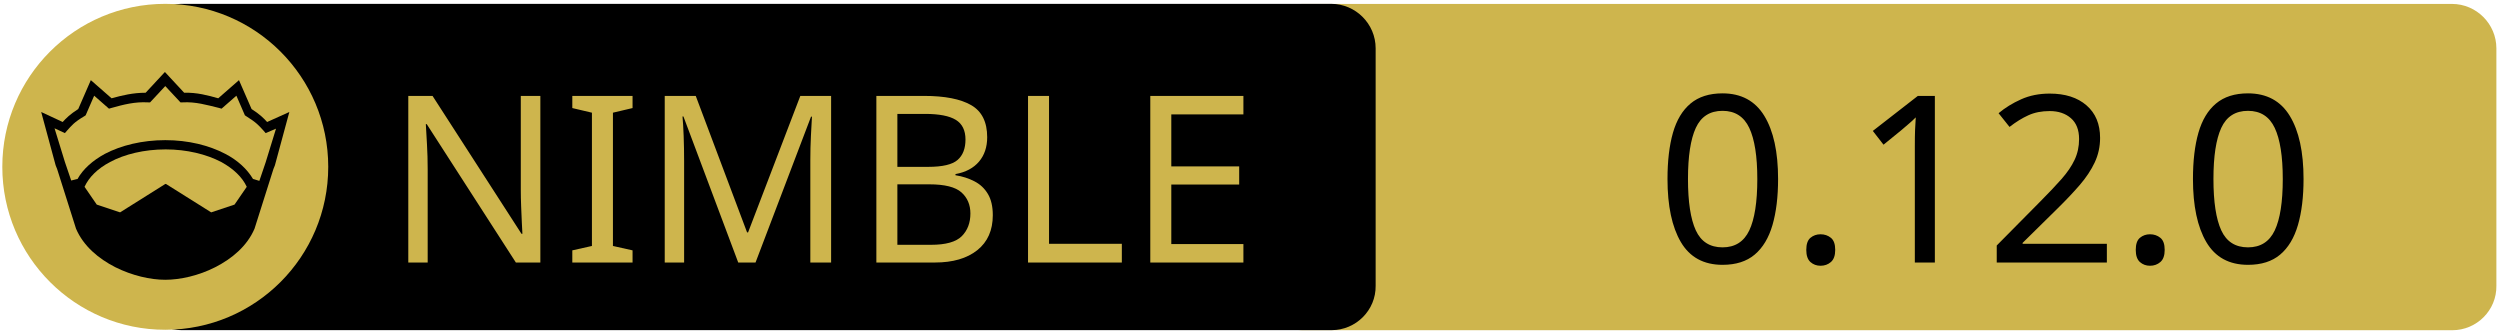
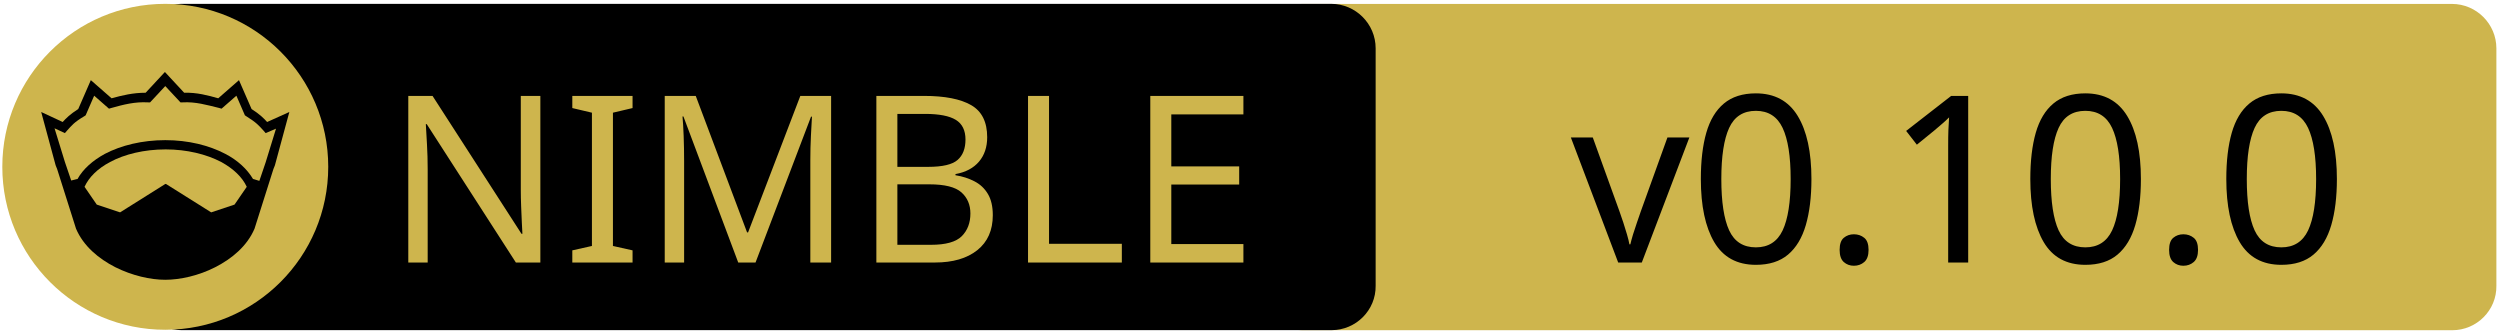
<svg xmlns="http://www.w3.org/2000/svg" width="675" height="90" xml:space="preserve" version="1.1">
  <g>
    <path fill="#CEB54D" id="svg_15" d="m662.123,89.159l-310.5,0c-6.6,0 -12,-5.4 -12,-12l0,-64.1c0,-6.6 5.4,-12 12,-12l310.4,0c6.6,0 12,5.4 12,12l0,64.1c0.1,6.6 -5.3,12 -11.9,12z" />
    <path id="svg_1" d="m359.524,89.139l-310.5,0c-6.6,0 -12,-5.4 -12,-12l0,-64.1c0,-6.6 5.4,-12 12,-12l310.4,0c6.6,0 12,5.4 12,12l0,64.1c0.1,6.6 -5.3,12 -11.9,12z" />
    <rect id="svg_2" fill="none" height="45.9" width="315.3" class="st0" y="24.539" x="60.224" />
    <circle id="svg_4" fill="#CEB54D" r="44" cy="45.039" cx="44.624" class="st1" />
    <g id="XMLID_4_">
      <path id="svg_5" d="m78.124,30.239l-3.9,14.4l-0.4,1l-5.1,16.1c0,0 0,0 0,0c-2,4.7 -6.1,8.1 -10.6,10.4c-4.5,2.3 -9.5,3.4 -13.5,3.4c-4,0 -8.9,-1.1 -13.5,-3.4c-4.5,-2.3 -8.6,-5.7 -10.6,-10.4c0,0 0,0 0,0l-5.1,-16.1l-0.4,-1l-3.9,-14.4l5.8,2.7c0.9,-1 2,-2.1 4.2,-3.5l3.4,-7.8l5.6,4.9c2.9,-0.8 5.8,-1.5 9.2,-1.5l5.2,-5.6l5.2,5.6c3.4,-0.1 6.4,0.7 9.2,1.5l5.6,-4.9l3.4,7.8c2.2,1.4 3.3,2.5 4.2,3.5l6,-2.7z" />
      <g id="XMLID_6_">
        <g id="svg_6">
          <path id="svg_7" fill="#CEB54D" d="m66.624,50.439l-3.3,4.8l-6.3,2.1l-12.1,-7.6c-0.1,-0.1 -0.3,-0.1 -0.4,0l-12.1,7.6l-6.3,-2.1l-3.3,-4.8c1.2,-2.6 3.5,-4.9 6.9,-6.7c3.9,-2.1 9.2,-3.4 15,-3.4c5.7,0 11,1.3 15,3.4c3.3,1.8 5.7,4.1 6.9,6.7z" class="st1" />
        </g>
        <g id="svg_8" />
      </g>
      <g id="XMLID_5_">
        <g id="svg_9">
          <path id="svg_10" fill="#CEB54D" d="m74.524,34.739l-2.8,9.1l-1.7,5l-1.6,-0.5c0,0 -0.1,0 -0.1,0c-1.6,-2.7 -4.2,-5.1 -7.5,-6.8c-4.4,-2.3 -10,-3.7 -16.2,-3.7c-6.2,0 -11.9,1.4 -16.3,3.7c-3.3,1.8 -5.9,4.1 -7.4,6.8c0,0 -0.1,0 -0.1,0l-1.6,0.4l-1.7,-5l-2.8,-9.1l2.8,1.3l0.6,-0.7c1.2,-1.3 1.8,-2.2 4.7,-3.9l0.3,-0.2l2.3,-5.3l4,3.5l0.7,-0.2c3.2,-0.9 6.3,-1.7 9.8,-1.5l0.6,0l4.1,-4.4l4.1,4.4l0.6,0c3.5,-0.2 6.5,0.7 9.8,1.5l0.7,0.2l4,-3.5l2.3,5.3l0.3,0.2c2.9,1.8 3.5,2.6 4.7,3.9l0.6,0.7l2.8,-1.2z" class="st1" />
        </g>
        <g id="svg_11" />
      </g>
    </g>
    <text x="-442" y="-350" id="svg_16" font-size="63px" font-family="'PT Sans Caption'" fill="#CEB54D" class="st1 st2 st3" transform="matrix(1 0 0 1 546.13 420.879)">NIMBLE</text>
-     <text x="-99.0" y="-350" id="svg_17" font-size="63px" font-family="'PT Sans Caption'" fill="#000000" class="st1 st2 st3" transform="matrix(1 0 0 1 546.13 420.879)">0.12.0</text>
+     <text x="-122.0" y="-350" id="svg_17" font-size="63px" font-family="'PT Sans Caption'" fill="#000000" class="st1 st2 st3" transform="matrix(1 0 0 1 546.13 420.879)">v0.10.0</text>
  </g>
</svg>
